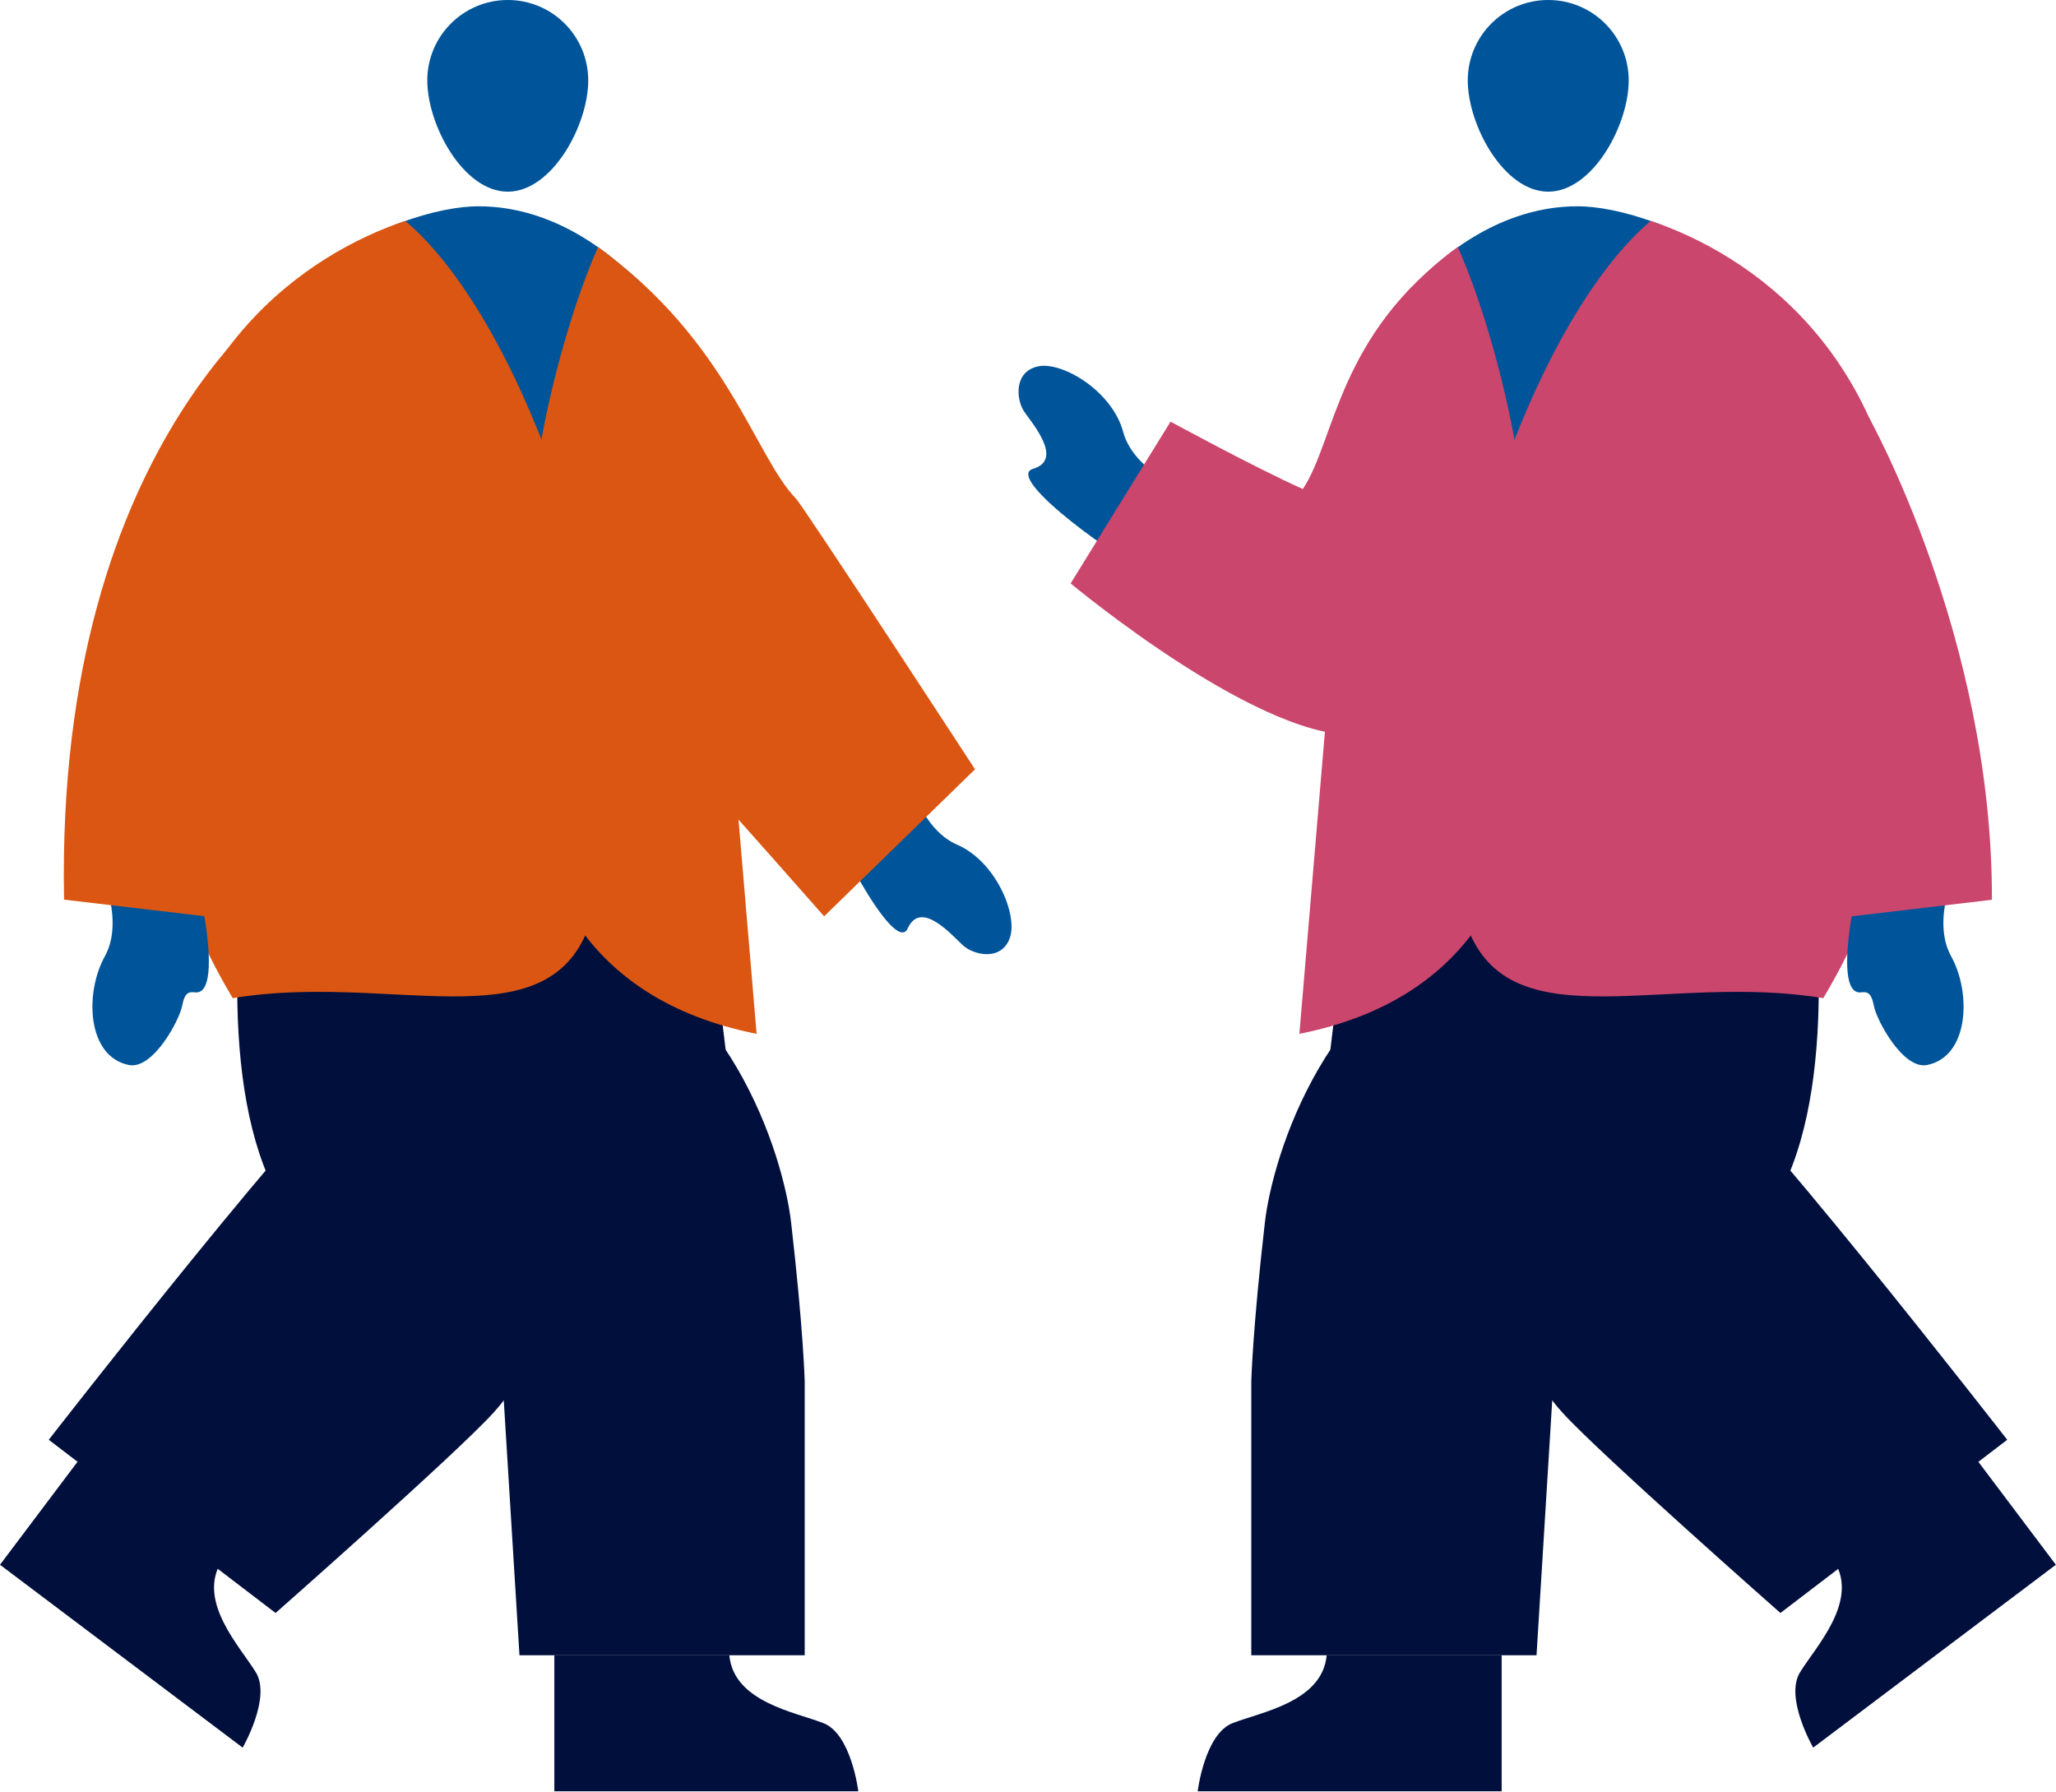
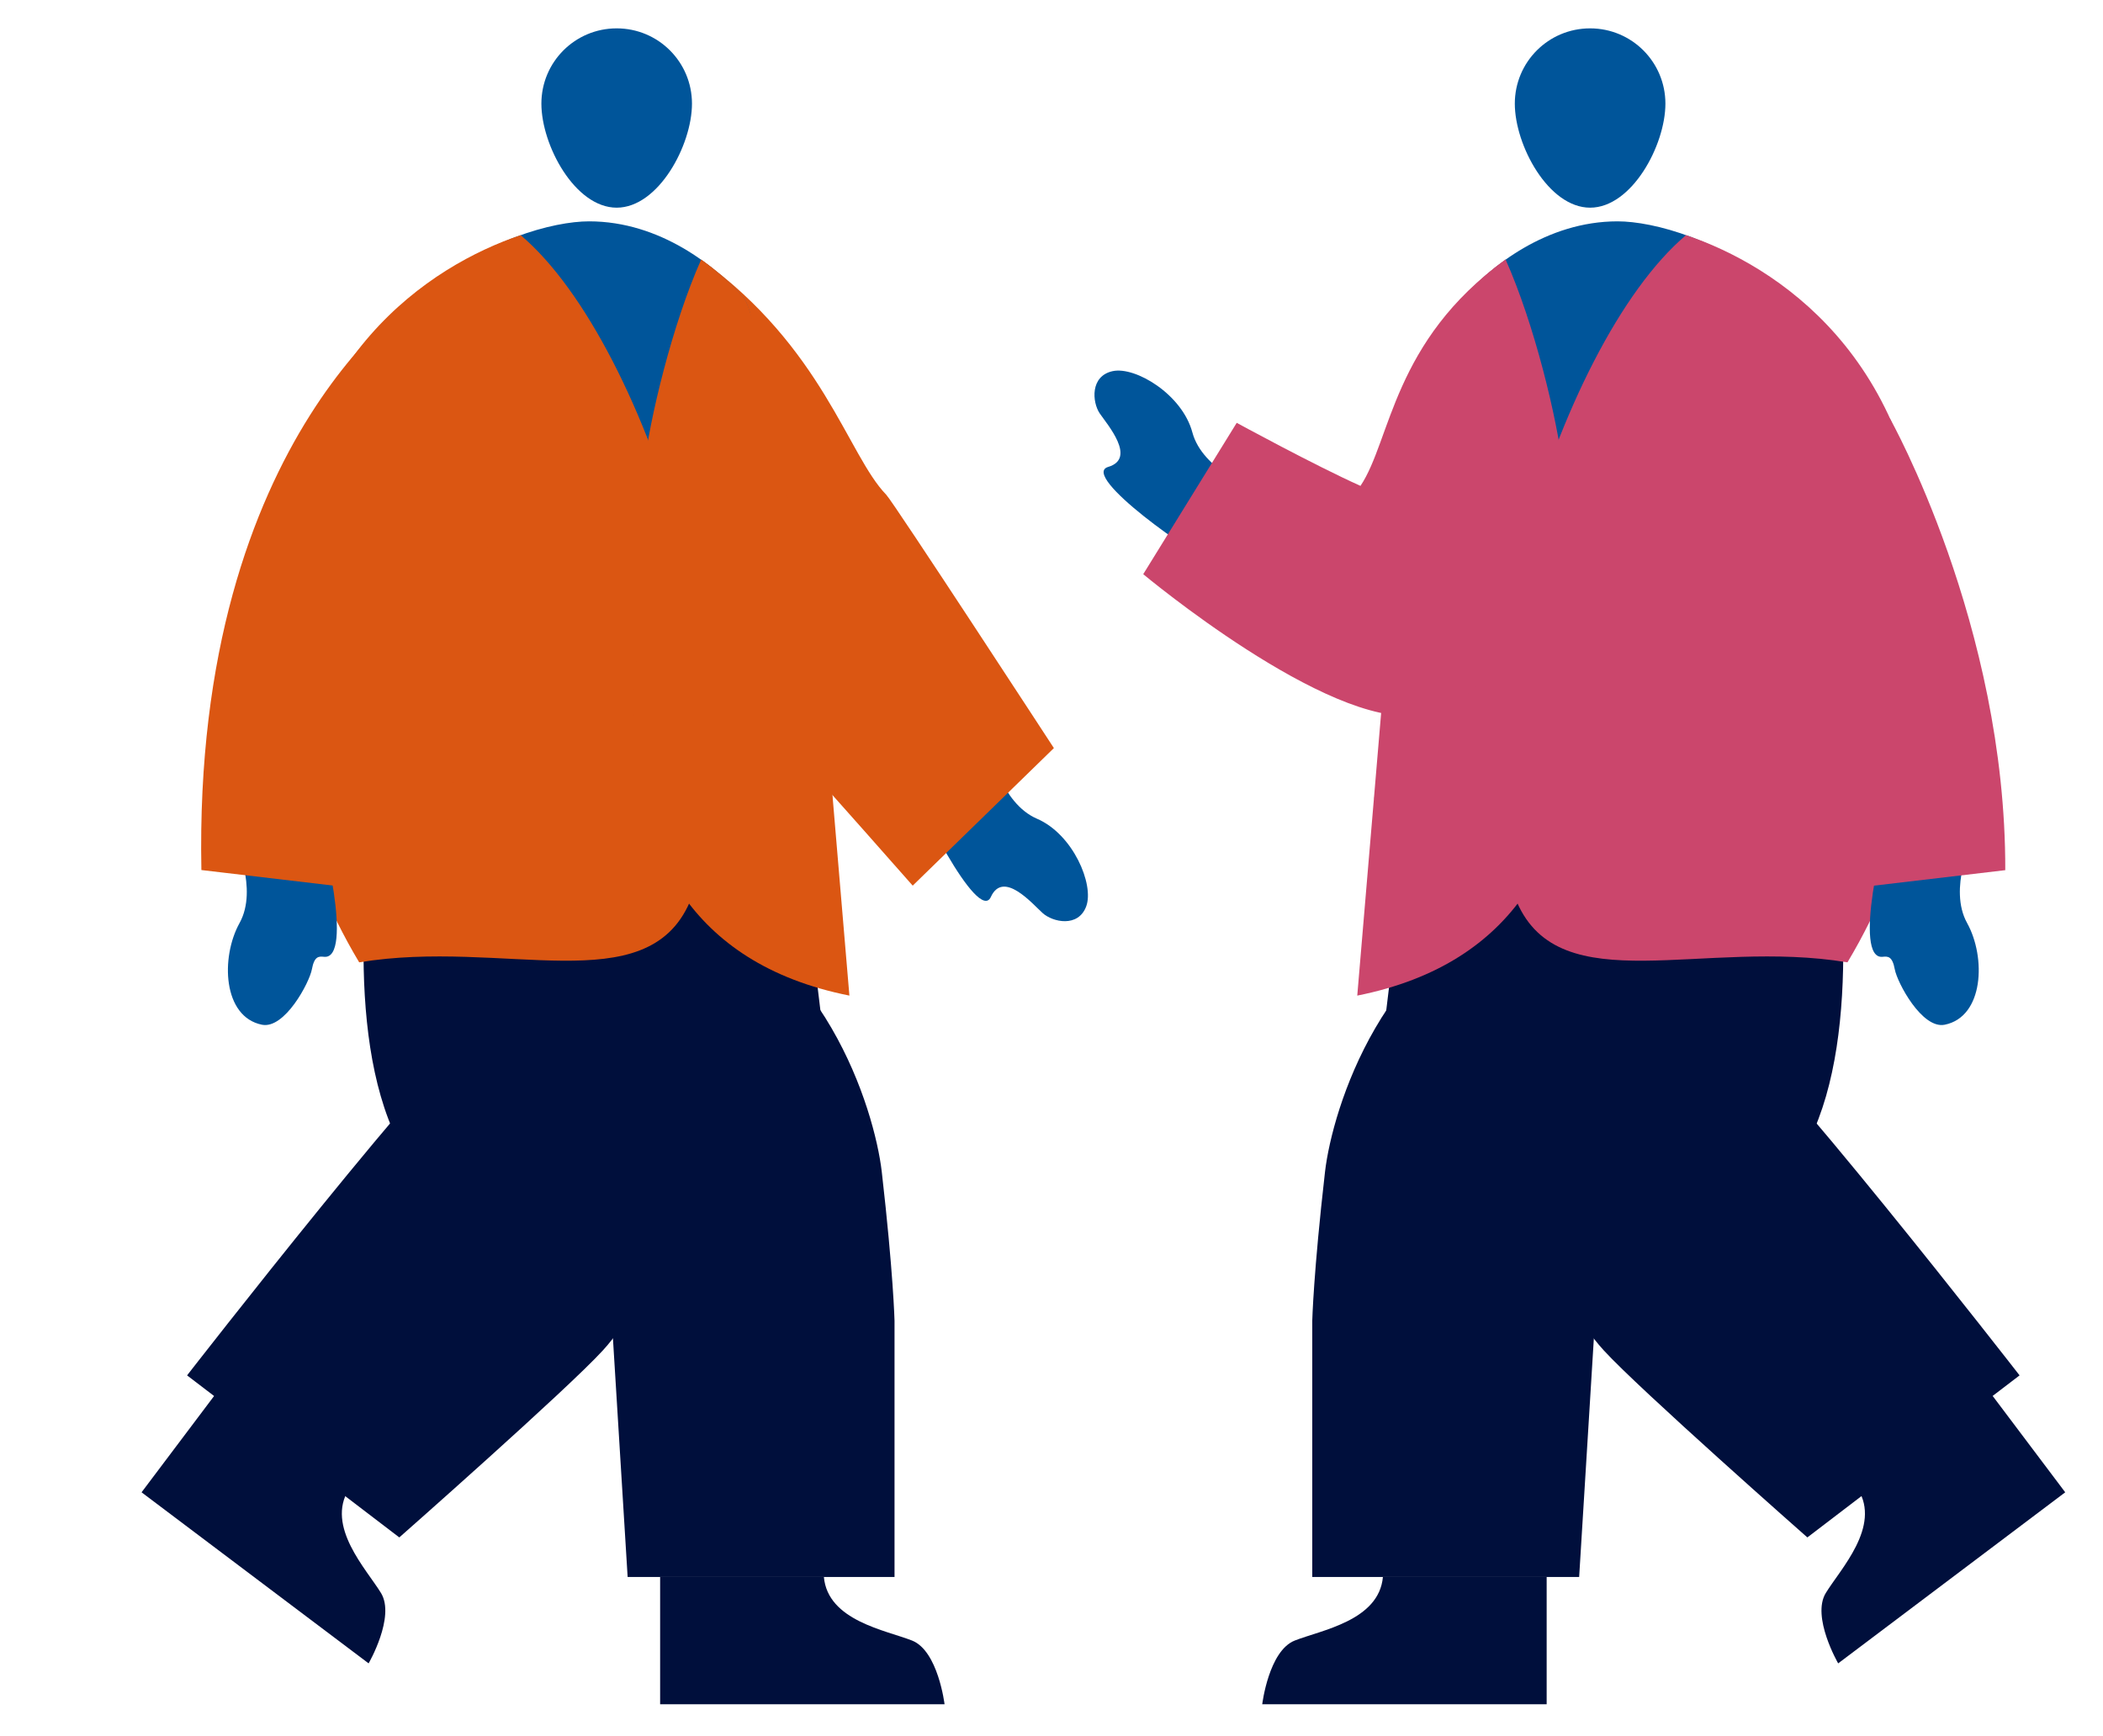
- <svg xmlns="http://www.w3.org/2000/svg" viewBox="0 0 149.21 130">
+ <svg xmlns="http://www.w3.org/2000/svg" viewBox="0 0 163.11 134.66">
  <g>
    <g>
-       <path id="Path_3453" data-name="Path 3453" d="m62.29,130s-.5-4.14-2.52-4.94c-2.02-.8-6.54-1.53-6.84-4.94h-12.7v9.88h22.05Z" fill="#000f3c" />
-       <path id="Path_3456" data-name="Path 3456" d="m17.61,126.83s2.09-3.61.96-5.46c-1.13-1.85-4.3-5.16-2.49-8.06l-10.14-7.64-5.94,7.89,17.61,13.27Z" fill="#000f3c" />
-       <path id="Path_3459" data-name="Path 3459" d="m65.77,55.83s.89,4.27,3.69,5.47c2.81,1.21,4.44,5.11,3.82,6.79s-2.6,1.23-3.38.53-3.05-3.37-4.02-1.25-5.95-7.68-6.35-9.61l6.23-1.94Z" fill="#00559a" />
-       <path id="Path_3460" data-name="Path 3460" d="m53.61,59.74l-6.12-35.4-15.63-6.92L12.44,57.62l41.16,2.12Z" fill="#adadad" />
-       <path id="Path_3461" data-name="Path 3461" d="m44.81,44.65s4.74,10.4,6.28,12.05c1.59,1.71,8.72,9.8,8.72,9.8l10.95-10.67s-12.43-19.06-13-19.65c-2.99-3.08-4.93-11.44-14.37-18.25" fill="#db5612" />
-       <path id="Path_3462" data-name="Path 3462" d="m51.26,59.93s-2.46-36.65-4.57-39.04c-2.11-2.4-6.44-5.92-11.97-5.92s-21.71,5.66-22.73,27.8c-1.02,22.13,1.95,20.12,1.95,20.12l37.32-2.95Z" fill="#00559a" />
-       <path id="Ellipse_258" data-name="Ellipse 258" d="m36.85,0C40.08,0,42.69,2.61,42.69,5.84s-2.61,8.07-5.84,8.07-5.84-4.84-5.84-8.07S33.63,0,36.85,0Z" fill="#00559a" />
-       <path id="Path_3464" data-name="Path 3464" d="m37.01,78.26s7.07,15.2-1.21,24.28c-2.73,3-15.8,14.52-15.8,14.52l-16.46-12.57s20.07-25.83,23.29-27.54c3.26-1.73-1.9-7.92-1.9-7.92l12.08,9.24Z" fill="#000f3c" />
-       <path id="Path_3466" data-name="Path 3466" d="m43.4,17.93c1.21.86,2.31,1.85,3.3,2.96,1.85,2.11,6.71,37.38,6.71,37.38l-.34,2.54c-8.43-6.74-15.36-16.03-14.14-26.5.47-4.06,2.24-11.36,4.47-16.37Z" fill="#db5612" />
-       <path id="Path_3467" data-name="Path 3467" d="m26.86,57.15l23.82,2.62,3.48,28.81-29.24-12.2,1.93-19.23Z" fill="#000f3c" />
-       <path id="Path_3468" data-name="Path 3468" d="m19.48,52.3s-11.28,47.3,16.5,39.91l1.72,27.92h20.7v-19.88s-.09-3.71-.99-11.56c-.57-4.88-4.53-17.74-15.87-21.25-10.36-3.21-22.06-15.13-22.06-15.13Z" fill="#000f3c" />
-       <path id="Path_3469" data-name="Path 3469" d="m10.76,42.74c.76-17.27,11.65-24.36,18.65-26.71,10.07,8.51,19.02,38.11,13.12,51.73-3.37,7.76-14.44,2.82-25.64,4.68-2.47-4.12-4.14-8.48-4.75-11.4-.12-.48-1.88-6.92-1.38-18.3Z" fill="#db5612" />
-       <path id="Path_3470" data-name="Path 3470" d="m40.55,38.53s-11.02,31.44,14.36,36.5l-2.8-33.14-11.56-3.36Z" fill="#db5612" />
-       <path id="Path_3472" data-name="Path 3472" d="m7.18,62.81s1.91,3.92.43,6.59-1.3,7.28,1.74,7.89c1.76.35,3.68-3.27,3.87-4.3s.54-1.01.94-.97c2.31.25,0-9.71-.86-11.49l-6.11,2.29Z" fill="#00559a" />
-       <path id="Path_3473" data-name="Path 3473" d="m21.98,20.27S3.98,31.27,4.65,65.29l18.05,2.13,4.49-31.01-5.21-16.15Z" fill="#db5612" />
-       <path id="Path_3453-2" data-name="Path 3453" d="m86.92,130s.5-4.14,2.52-4.94c2.02-.8,6.54-1.53,6.84-4.94h12.7v9.88h-22.05Z" fill="#000f3c" />
-       <path id="Path_3456-2" data-name="Path 3456" d="m131.59,126.83s-2.09-3.61-.96-5.46c1.13-1.85,4.3-5.16,2.49-8.06l10.14-7.64,5.94,7.89-17.61,13.27Z" fill="#000f3c" />
-       <path id="Path_3460-2" data-name="Path 3460" d="m95.6,59.74l6.12-35.4,15.63-6.92,19.42,40.21-41.16,2.12Z" fill="#adadad" />
-       <path id="Path_3462-2" data-name="Path 3462" d="m97.95,59.93s2.46-36.65,4.57-39.04c2.11-2.4,6.44-5.92,11.97-5.92,5.54,0,21.71,5.66,22.73,27.8,1.02,22.13-1.95,20.12-1.95,20.12l-37.32-2.95Z" fill="#00559a" />
-       <path id="Ellipse_258-2" data-name="Ellipse 258" d="m112.36,0c-3.23,0-5.84,2.61-5.84,5.84,0,3.23,2.61,8.07,5.84,8.07,3.23,0,5.84-4.84,5.84-8.07,0-3.23-2.61-5.84-5.84-5.84Z" fill="#00559a" />
-       <path id="Path_3464-2" data-name="Path 3464" d="m112.2,78.26s-7.07,15.2,1.21,24.28c2.73,3,15.8,14.52,15.8,14.52l16.46-12.57s-20.07-25.83-23.29-27.54c-3.26-1.73,1.9-7.92,1.9-7.92l-12.08,9.24Z" fill="#000f3c" />
-       <path id="Path_3466-2" data-name="Path 3466" d="m105.8,17.93c-1.21.86-2.31,1.85-3.3,2.96-1.85,2.11-6.71,37.38-6.71,37.38l.34,2.54c8.43-6.74,15.36-16.03,14.14-26.5-.47-4.06-2.24-11.36-4.47-16.37Z" fill="#cb466c" />
-       <path id="Path_3467-2" data-name="Path 3467" d="m122.35,57.15l-23.82,2.62-3.48,28.81,29.24-12.2-1.93-19.23Z" fill="#000f3c" />
-       <path id="Path_3468-2" data-name="Path 3468" d="m129.73,52.3s11.28,47.3-16.5,39.91l-1.72,27.92h-20.7v-19.88s.09-3.71.99-11.56c.57-4.88,4.53-17.74,15.87-21.25,10.36-3.21,22.06-15.13,22.06-15.13Z" fill="#000f3c" />
-       <path id="Path_3469-2" data-name="Path 3469" d="m138.45,42.74c-.76-17.27-11.65-24.36-18.65-26.71-10.07,8.51-19.02,38.11-13.12,51.73,3.37,7.76,14.44,2.82,25.64,4.68,2.47-4.12,4.14-8.48,4.75-11.4.12-.48,1.88-6.92,1.38-18.3Z" fill="#cb466c" />
-       <path id="Path_3470-2" data-name="Path 3470" d="m108.66,38.53s11.02,31.44-14.36,36.5l2.8-33.14,11.56-3.36Z" fill="#cb466c" />
-       <path id="Path_3472-2" data-name="Path 3472" d="m142.03,62.81s-1.91,3.92-.43,6.59,1.3,7.28-1.74,7.89c-1.76.35-3.68-3.27-3.87-4.3-.19-1.03-.54-1.01-.94-.97-2.31.25,0-9.71.86-11.49l6.11,2.29Z" fill="#00559a" />
-       <path id="Path_3473-2" data-name="Path 3473" d="m135.61,30.25s9,16.02,8.95,35.05l-18.05,2.13-4.49-31.01,13.59-6.17Z" fill="#cb466c" />
-       <g id="hello-man-hand">
-         <path id="Path_3459-2" data-name="Path 3459" d="m86.4,35.78s-4.1-1.49-4.89-4.44c-.79-2.95-4.42-5.13-6.18-4.75s-1.59,2.4-1.01,3.27c.59.87,2.89,3.5.66,4.16s6.75,6.99,8.6,7.66l2.81-5.89Z" fill="#00559a" />
-         <path d="m105.81,17.93c-8.76,6.32-8.89,14.03-11.26,17.56-3.53-1.58-9.6-4.89-9.6-4.89l-7.25,11.74s14.29,11.93,21.29,10.93,5.42-8.62,5.42-8.62l1.41-26.72Z" fill="#cb466c" />
+       <path id="Path_3453" data-name="Path 3453" d="m73.26,132.2s-.5-4.14-2.52-4.94c-2.02-.8-6.54-1.53-6.84-4.94h-12.7v9.88h22.05Z" fill="#000f3c" />
+       <path id="Path_3456" data-name="Path 3456" d="m28.59,129.03s2.09-3.61.96-5.46c-1.13-1.85-4.3-5.16-2.49-8.06l-10.14-7.64-5.94,7.89,17.61,13.27Z" fill="#000f3c" />
+       <path id="Path_3459" data-name="Path 3459" d="m76.74,58.04s.89,4.27,3.69,5.47c2.81,1.21,4.44,5.11,3.82,6.79s-2.6,1.23-3.38.53-3.05-3.37-4.02-1.25-5.95-7.68-6.35-9.61l6.23-1.94Z" fill="#00559a" />
+       <path id="Path_3460" data-name="Path 3460" d="m64.58,61.94l-6.12-35.4-15.63-6.92-19.42,40.21,41.16,2.12Z" fill="#adadad" />
+       <path id="Path_3461" data-name="Path 3461" d="m55.79,46.85s4.74,10.4,6.28,12.05c1.59,1.71,8.72,9.8,8.72,9.8l10.95-10.67s-12.43-19.06-13-19.65c-2.99-3.08-4.93-11.44-14.37-18.25" fill="#db5612" />
+       <path id="Path_3462" data-name="Path 3462" d="m62.23,62.13s-2.46-36.65-4.57-39.04c-2.11-2.4-6.44-5.92-11.97-5.92s-21.71,5.66-22.73,27.8c-1.02,22.13,1.95,20.12,1.95,20.12l37.32-2.95Z" fill="#00559a" />
+       <path id="Ellipse_258" data-name="Ellipse 258" d="m47.83,2.2c3.23,0,5.84,2.61,5.84,5.84s-2.61,8.07-5.84,8.07-5.84-4.84-5.84-8.07,2.61-5.84,5.84-5.84Z" fill="#00559a" />
+       <path id="Path_3464" data-name="Path 3464" d="m47.98,80.46s7.07,15.2-1.21,24.28c-2.73,3-15.8,14.52-15.8,14.52l-16.46-12.57s20.07-25.83,23.29-27.54c3.26-1.73-1.9-7.92-1.9-7.92l12.08,9.24Z" fill="#000f3c" />
+       <path id="Path_3466" data-name="Path 3466" d="m54.38,20.13c1.21.86,2.31,1.85,3.3,2.96,1.85,2.11,6.71,37.38,6.71,37.38l-.34,2.54c-8.43-6.74-15.36-16.03-14.14-26.5.47-4.06,2.24-11.36,4.47-16.37Z" fill="#db5612" />
+       <path id="Path_3467" data-name="Path 3467" d="m37.83,59.35l23.82,2.62,3.48,28.81-29.24-12.2,1.93-19.23Z" fill="#000f3c" />
+       <path id="Path_3468" data-name="Path 3468" d="m30.46,54.5s-11.28,47.3,16.5,39.91l1.72,27.92h20.7v-19.88s-.09-3.71-.99-11.56c-.57-4.88-4.53-17.74-15.87-21.25-10.36-3.21-22.06-15.13-22.06-15.13Z" fill="#000f3c" />
+       <path id="Path_3469" data-name="Path 3469" d="m21.73,44.95c.76-17.27,11.65-24.36,18.65-26.71,10.07,8.51,19.02,38.11,13.12,51.73-3.37,7.76-14.44,2.82-25.64,4.68-2.47-4.12-4.14-8.48-4.75-11.4-.12-.48-1.88-6.92-1.38-18.3Z" fill="#db5612" />
+       <path id="Path_3470" data-name="Path 3470" d="m51.52,40.73s-11.02,31.44,14.36,36.5l-2.8-33.14-11.56-3.36Z" fill="#db5612" />
+       <g id="hello-orange-man-hand">
+         <path id="Path_3472" data-name="Path 3472" d="m18.15,65.01s1.91,3.92.43,6.59-1.3,7.28,1.74,7.89c1.76.35,3.68-3.27,3.87-4.3s.54-1.01.94-.97c2.31.25,0-9.71-.86-11.49l-6.11,2.29Z" fill="#00559a" />
+         <path id="Path_3473" data-name="Path 3473" d="m32.95,22.47s-18,11-17.33,45.02l18.05,2.13s7.5-44.47,5.38-46.63-6.1-.52-6.1-.52Z" fill="#db5612" />
      </g>
+       <path id="Path_3453-2" data-name="Path 3453" d="m97.9,132.2s.5-4.14,2.52-4.94c2.02-.8,6.54-1.53,6.84-4.94h12.7v9.88h-22.05Z" fill="#000f3c" />
+       <path id="Path_3456-2" data-name="Path 3456" d="m142.57,129.03s-2.09-3.61-.96-5.46c1.13-1.85,4.3-5.16,2.49-8.06l10.14-7.64,5.94,7.89-17.61,13.27Z" fill="#000f3c" />
+       <path id="Path_3460-2" data-name="Path 3460" d="m106.58,61.94l6.12-35.4,15.63-6.92,19.42,40.21-41.16,2.12Z" fill="#adadad" />
+       <path id="Path_3462-2" data-name="Path 3462" d="m108.92,62.13s2.46-36.65,4.57-39.04c2.11-2.4,6.44-5.92,11.97-5.92,5.54,0,21.71,5.66,22.73,27.8,1.02,22.13-1.95,20.12-1.95,20.12l-37.32-2.95Z" fill="#00559a" />
+       <path id="Ellipse_258-2" data-name="Ellipse 258" d="m123.33,2.2c-3.23,0-5.84,2.61-5.84,5.84,0,3.23,2.61,8.07,5.84,8.07,3.23,0,5.84-4.84,5.84-8.07,0-3.23-2.61-5.84-5.84-5.84Z" fill="#00559a" />
+       <path id="Path_3464-2" data-name="Path 3464" d="m123.17,80.46s-7.07,15.2,1.21,24.28c2.73,3,15.8,14.52,15.8,14.52l16.46-12.57s-20.07-25.83-23.29-27.54c-3.26-1.73,1.9-7.92,1.9-7.92l-12.08,9.24Z" fill="#000f3c" />
+       <path id="Path_3466-2" data-name="Path 3466" d="m116.78,20.13c-1.21.86-2.31,1.85-3.3,2.96-1.85,2.11-6.71,37.38-6.71,37.38l.34,2.54c8.43-6.74,15.36-16.03,14.14-26.5-.47-4.06-2.24-11.36-4.47-16.37Z" fill="#cb466c" />
+       <path id="Path_3467-2" data-name="Path 3467" d="m133.32,59.35l-23.82,2.62-3.48,28.81,29.24-12.2-1.93-19.23Z" fill="#000f3c" />
+       <path id="Path_3468-2" data-name="Path 3468" d="m140.7,54.5s11.28,47.3-16.5,39.91l-1.72,27.92h-20.7v-19.88s.09-3.71.99-11.56c.57-4.88,4.53-17.74,15.87-21.25,10.36-3.21,22.06-15.13,22.06-15.13Z" fill="#000f3c" />
+       <path id="Path_3469-2" data-name="Path 3469" d="m149.42,44.95c-.76-17.27-11.65-24.36-18.65-26.71-10.07,8.51-19.02,38.11-13.12,51.73,3.37,7.76,14.44,2.82,25.64,4.68,2.47-4.12,4.14-8.48,4.75-11.4.12-.48,1.88-6.92,1.38-18.3Z" fill="#cb466c" />
+       <path id="Path_3470-2" data-name="Path 3470" d="m119.63,40.73s11.02,31.44-14.36,36.5l2.8-33.14,11.56-3.36Z" fill="#cb466c" />
+       <path id="Path_3472-2" data-name="Path 3472" d="m153,65.01s-1.91,3.92-.43,6.59,1.3,7.28-1.74,7.89c-1.76.35-3.68-3.27-3.87-4.3-.19-1.03-.54-1.01-.94-.97-2.31.25,0-9.71.86-11.49l6.11,2.29Z" fill="#00559a" />
+       <path id="Path_3473-2" data-name="Path 3473" d="m146.58,32.45s9,16.02,8.95,35.05l-18.05,2.13-4.49-31.01,13.59-6.17Z" fill="#cb466c" />
+       <g id="hello-pink-man-hand">
+         <path id="Path_3459-2" data-name="Path 3459" d="m97.37,37.98s-4.1-1.49-4.89-4.44c-.79-2.95-4.42-5.13-6.18-4.75s-1.59,2.4-1.01,3.27c.59.87,2.89,3.5.66,4.16s6.75,6.99,8.6,7.66l2.81-5.89Z" fill="#00559a" />
+         <path d="m116.78,20.13c-8.76,6.32-8.89,14.03-11.26,17.56-3.53-1.58-9.6-4.89-9.6-4.89l-7.25,11.74s14.29,11.93,21.29,10.93,6.83-8.62,6.83-8.62v-26.72Z" fill="#cb466c" />
+       </g>
+       <rect x="0" y="0" width="163.11" height="134.66" fill="none" />
    </g>
  </g>
</svg>
